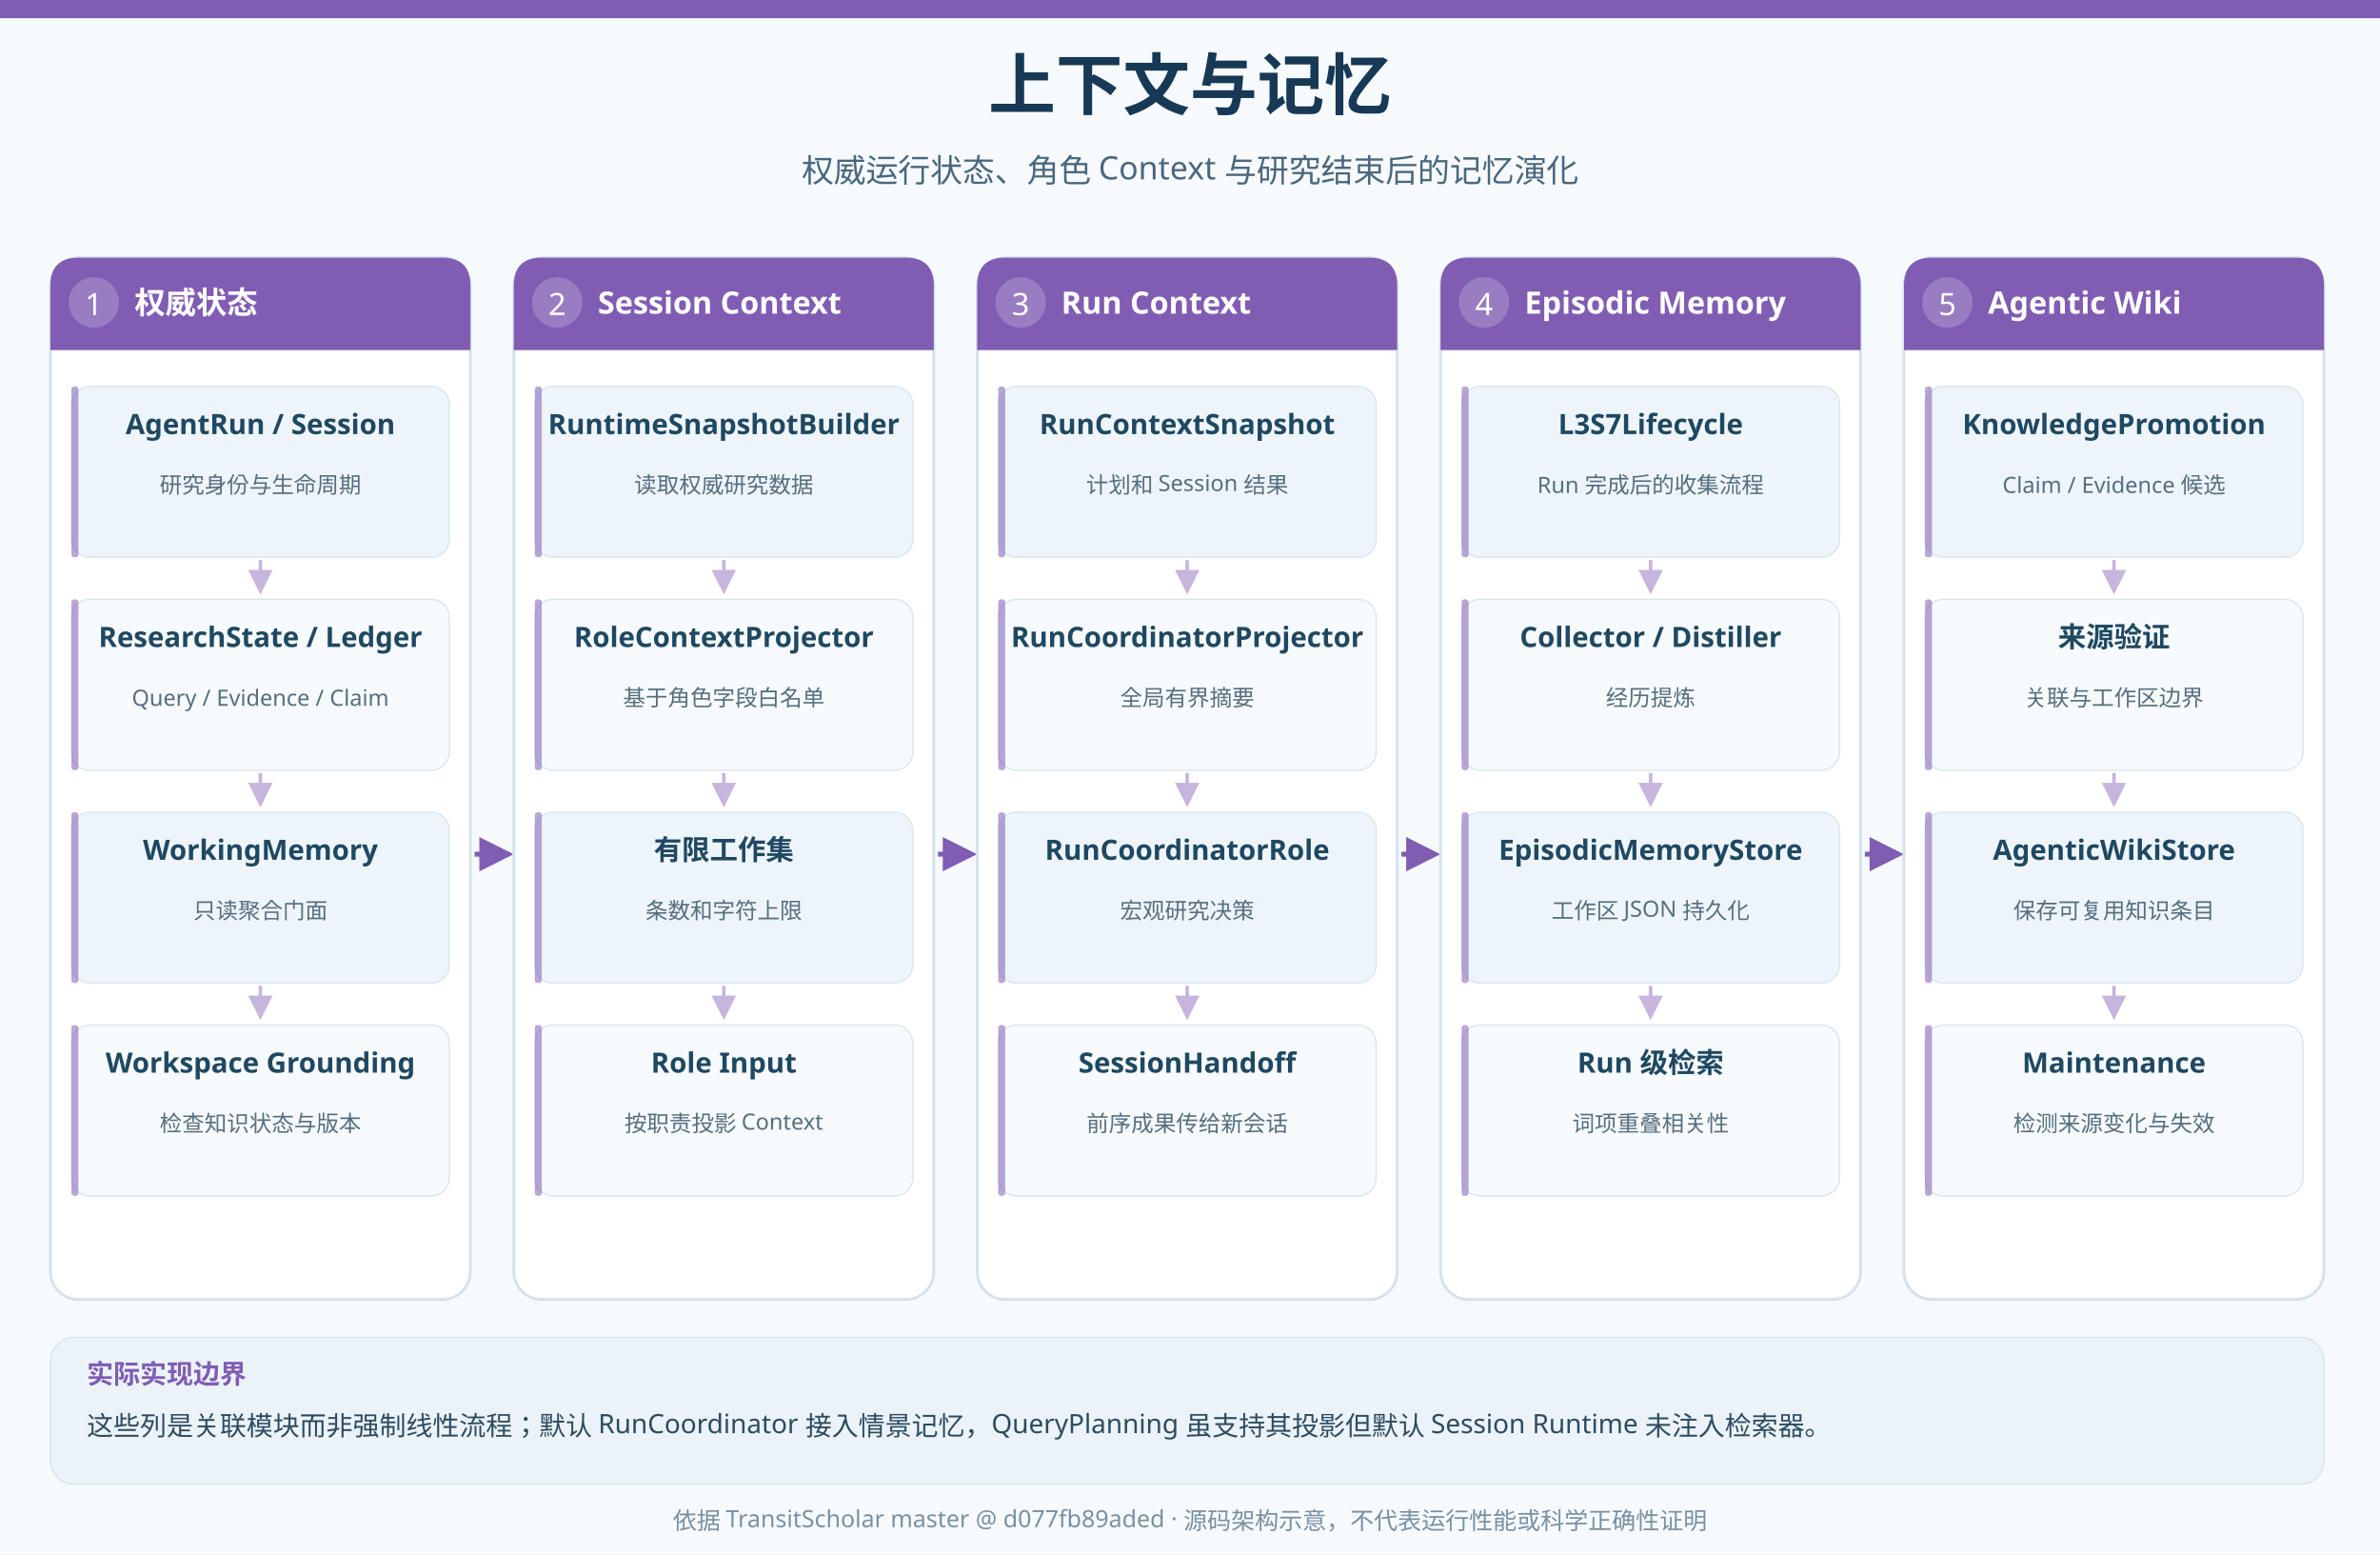
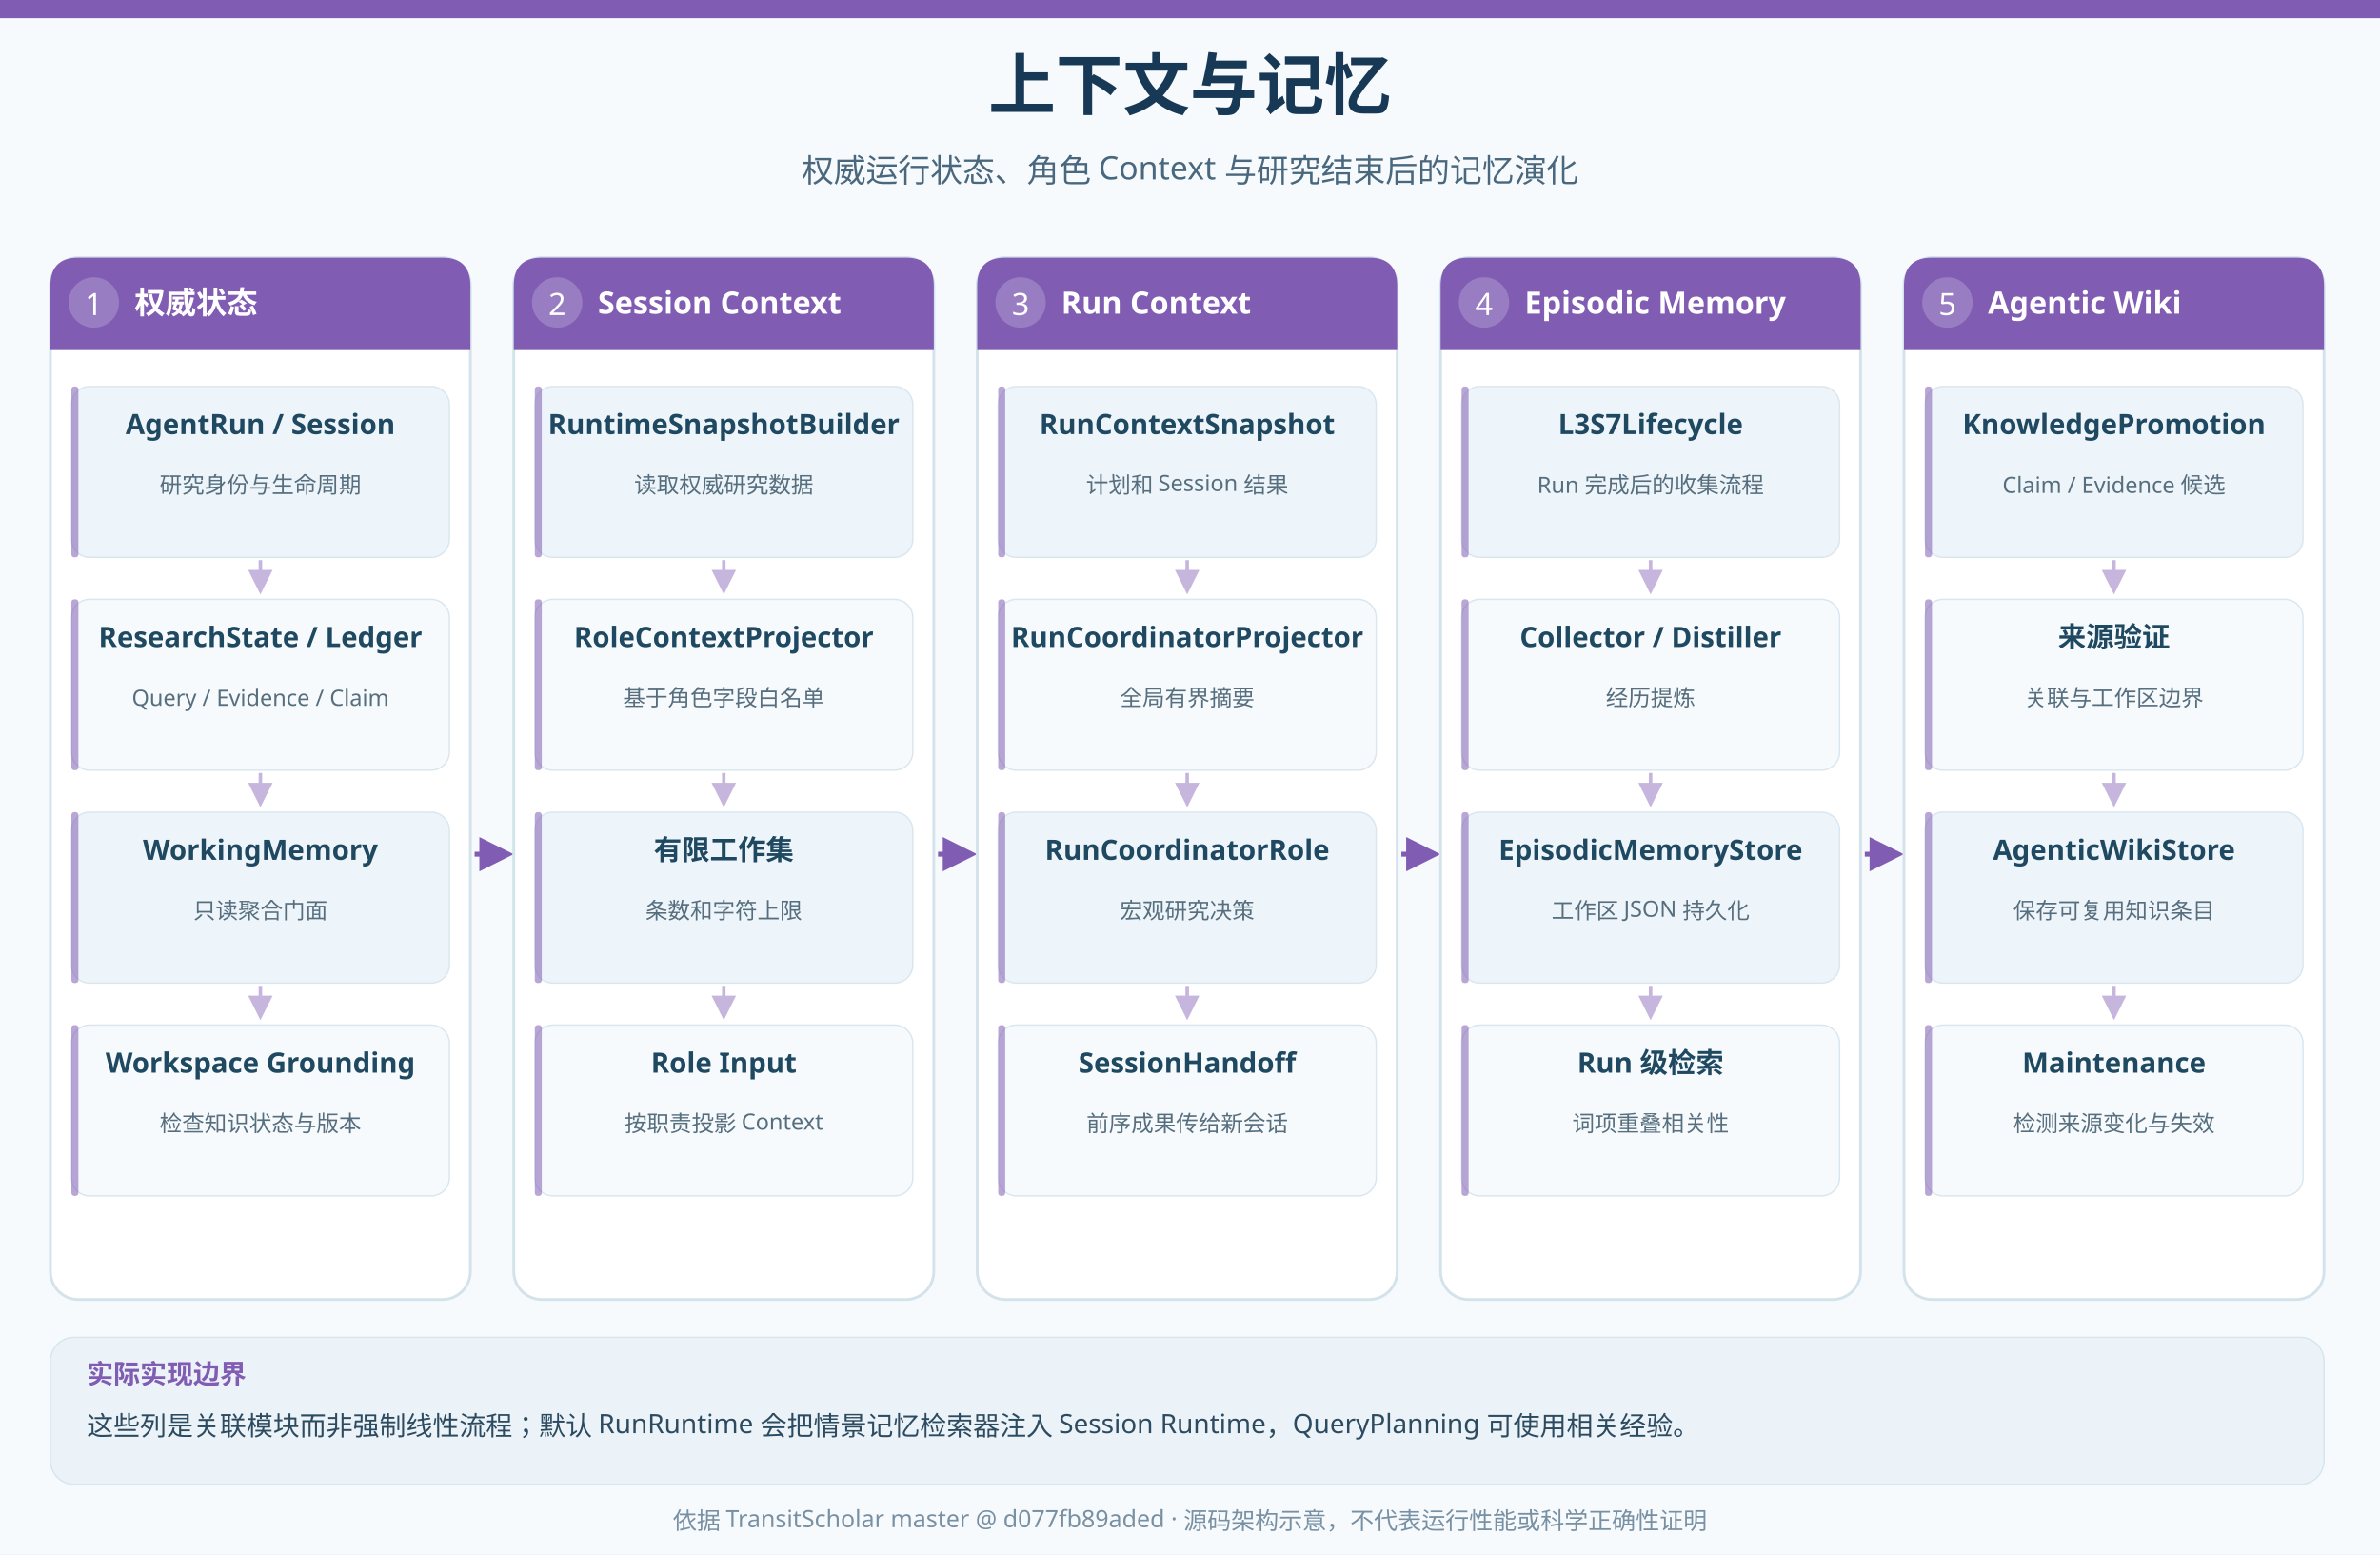
<svg xmlns="http://www.w3.org/2000/svg" width="1700" height="1110" viewBox="0 0 1700 1110" role="img" aria-labelledby="title">
  <defs>
    <marker id="ar" viewBox="0 0 10 10" refX="8" refY="5" markerWidth="7" markerHeight="7" orient="auto">
      <path d="M0 0L10 5L0 10Z" fill="#805cb3" />
    </marker>
  </defs>
  <rect width="1700" height="1110" fill="#f7fafd" />
  <style>text{font-family:"Noto Sans SC","Microsoft YaHei","PingFang SC",sans-serif}</style>
  <rect width="1700" height="13" fill="#805cb3" />
  <text x="850" y="78" text-anchor="middle" font-size="48" font-weight="700" fill="#173956">上下文与记忆</text>
  <text x="850" y="130" text-anchor="middle" font-size="23" fill="#49677d">权威运行状态、角色 Context 与研究结束后的记忆演化</text>
  <rect x="36" y="184" width="300" height="744" rx="20" fill="#fff" stroke="#d4e2eb" stroke-width="2" />
  <path d="M56 184H316Q336 184 336 204V250H36V204Q36 184 56 184Z" fill="#805cb3" />
  <circle cx="67" cy="216" r="18" fill="#ffffff" opacity=".2" />
  <text x="67" y="225" text-anchor="middle" font-size="22" fill="#fff">1</text>
  <text x="96" y="224" fill="#fff" font-size="22" font-weight="700">权威状态</text>
  <rect x="51" y="276" width="270" height="122" rx="13" fill="#eef5fa" stroke="#d9e6ef" />
  <rect x="51" y="276" width="5" height="122" rx="2" fill="#805cb3" opacity=".55" />
  <text x="186" y="310" text-anchor="middle" font-size="20" font-weight="700" fill="#1f4861">
    <tspan x="186" dy="0">AgentRun / Session</tspan>
  </text>
  <text x="186" y="352" text-anchor="middle" font-size="16" fill="#566e7e">
    <tspan x="186" dy="0">研究身份与生命周期</tspan>
  </text>
  <path d="M186 400v21" stroke="#805cb3" opacity=".45" stroke-width="2.5" marker-end="url(#ar)" />
  <rect x="51" y="428" width="270" height="122" rx="13" fill="#f6fafc" stroke="#d9e6ef" />
  <rect x="51" y="428" width="5" height="122" rx="2" fill="#805cb3" opacity=".55" />
  <text x="186" y="462" text-anchor="middle" font-size="20" font-weight="700" fill="#1f4861">
    <tspan x="186" dy="0">ResearchState / Ledger</tspan>
  </text>
  <text x="186" y="504" text-anchor="middle" font-size="16" fill="#566e7e">
    <tspan x="186" dy="0">Query / Evidence / Claim</tspan>
  </text>
  <path d="M186 552v21" stroke="#805cb3" opacity=".45" stroke-width="2.5" marker-end="url(#ar)" />
  <rect x="51" y="580" width="270" height="122" rx="13" fill="#eef5fa" stroke="#d9e6ef" />
  <rect x="51" y="580" width="5" height="122" rx="2" fill="#805cb3" opacity=".55" />
  <text x="186" y="614" text-anchor="middle" font-size="20" font-weight="700" fill="#1f4861">
    <tspan x="186" dy="0">WorkingMemory</tspan>
  </text>
  <text x="186" y="656" text-anchor="middle" font-size="16" fill="#566e7e">
    <tspan x="186" dy="0">只读聚合门面</tspan>
  </text>
  <path d="M186 704v21" stroke="#805cb3" opacity=".45" stroke-width="2.5" marker-end="url(#ar)" />
  <rect x="51" y="732" width="270" height="122" rx="13" fill="#f6fafc" stroke="#d9e6ef" />
  <rect x="51" y="732" width="5" height="122" rx="2" fill="#805cb3" opacity=".55" />
  <text x="186" y="766" text-anchor="middle" font-size="20" font-weight="700" fill="#1f4861">
    <tspan x="186" dy="0">Workspace Grounding</tspan>
  </text>
  <text x="186" y="808" text-anchor="middle" font-size="16" fill="#566e7e">
    <tspan x="186" dy="0">检查知识状态与版本</tspan>
  </text>
  <path d="M339 610h23" stroke="#805cb3" stroke-width="3.5" fill="none" stroke-dasharray="6 5" marker-end="url(#ar)" />
  <rect x="367" y="184" width="300" height="744" rx="20" fill="#fff" stroke="#d4e2eb" stroke-width="2" />
  <path d="M387 184H647Q667 184 667 204V250H367V204Q367 184 387 184Z" fill="#805cb3" />
  <circle cx="398" cy="216" r="18" fill="#ffffff" opacity=".2" />
  <text x="398" y="225" text-anchor="middle" font-size="22" fill="#fff">2</text>
  <text x="427" y="224" fill="#fff" font-size="22" font-weight="700">Session Context</text>
  <rect x="382" y="276" width="270" height="122" rx="13" fill="#eef5fa" stroke="#d9e6ef" />
  <rect x="382" y="276" width="5" height="122" rx="2" fill="#805cb3" opacity=".55" />
  <text x="517" y="310" text-anchor="middle" font-size="20" font-weight="700" fill="#1f4861">
    <tspan x="517" dy="0">RuntimeSnapshotBuilder</tspan>
  </text>
  <text x="517" y="352" text-anchor="middle" font-size="16" fill="#566e7e">
    <tspan x="517" dy="0">读取权威研究数据</tspan>
  </text>
  <path d="M517 400v21" stroke="#805cb3" opacity=".45" stroke-width="2.5" marker-end="url(#ar)" />
  <rect x="382" y="428" width="270" height="122" rx="13" fill="#f6fafc" stroke="#d9e6ef" />
  <rect x="382" y="428" width="5" height="122" rx="2" fill="#805cb3" opacity=".55" />
  <text x="517" y="462" text-anchor="middle" font-size="20" font-weight="700" fill="#1f4861">
    <tspan x="517" dy="0">RoleContextProjector</tspan>
  </text>
  <text x="517" y="504" text-anchor="middle" font-size="16" fill="#566e7e">
    <tspan x="517" dy="0">基于角色字段白名单</tspan>
  </text>
  <path d="M517 552v21" stroke="#805cb3" opacity=".45" stroke-width="2.5" marker-end="url(#ar)" />
  <rect x="382" y="580" width="270" height="122" rx="13" fill="#eef5fa" stroke="#d9e6ef" />
  <rect x="382" y="580" width="5" height="122" rx="2" fill="#805cb3" opacity=".55" />
  <text x="517" y="614" text-anchor="middle" font-size="20" font-weight="700" fill="#1f4861">
    <tspan x="517" dy="0">有限工作集</tspan>
  </text>
  <text x="517" y="656" text-anchor="middle" font-size="16" fill="#566e7e">
    <tspan x="517" dy="0">条数和字符上限</tspan>
  </text>
  <path d="M517 704v21" stroke="#805cb3" opacity=".45" stroke-width="2.5" marker-end="url(#ar)" />
  <rect x="382" y="732" width="270" height="122" rx="13" fill="#f6fafc" stroke="#d9e6ef" />
  <rect x="382" y="732" width="5" height="122" rx="2" fill="#805cb3" opacity=".55" />
  <text x="517" y="766" text-anchor="middle" font-size="20" font-weight="700" fill="#1f4861">
    <tspan x="517" dy="0">Role Input</tspan>
  </text>
  <text x="517" y="808" text-anchor="middle" font-size="16" fill="#566e7e">
    <tspan x="517" dy="0">按职责投影 Context</tspan>
  </text>
  <path d="M670 610h23" stroke="#805cb3" stroke-width="3.5" fill="none" stroke-dasharray="6 5" marker-end="url(#ar)" />
  <rect x="698" y="184" width="300" height="744" rx="20" fill="#fff" stroke="#d4e2eb" stroke-width="2" />
  <path d="M718 184H978Q998 184 998 204V250H698V204Q698 184 718 184Z" fill="#805cb3" />
  <circle cx="729" cy="216" r="18" fill="#ffffff" opacity=".2" />
  <text x="729" y="225" text-anchor="middle" font-size="22" fill="#fff">3</text>
  <text x="758" y="224" fill="#fff" font-size="22" font-weight="700">Run Context</text>
  <rect x="713" y="276" width="270" height="122" rx="13" fill="#eef5fa" stroke="#d9e6ef" />
  <rect x="713" y="276" width="5" height="122" rx="2" fill="#805cb3" opacity=".55" />
  <text x="848" y="310" text-anchor="middle" font-size="20" font-weight="700" fill="#1f4861">
    <tspan x="848" dy="0">RunContextSnapshot</tspan>
  </text>
  <text x="848" y="352" text-anchor="middle" font-size="16" fill="#566e7e">
    <tspan x="848" dy="0">计划和 Session 结果</tspan>
  </text>
  <path d="M848 400v21" stroke="#805cb3" opacity=".45" stroke-width="2.5" marker-end="url(#ar)" />
  <rect x="713" y="428" width="270" height="122" rx="13" fill="#f6fafc" stroke="#d9e6ef" />
  <rect x="713" y="428" width="5" height="122" rx="2" fill="#805cb3" opacity=".55" />
  <text x="848" y="462" text-anchor="middle" font-size="20" font-weight="700" fill="#1f4861">
    <tspan x="848" dy="0">RunCoordinatorProjector</tspan>
  </text>
  <text x="848" y="504" text-anchor="middle" font-size="16" fill="#566e7e">
    <tspan x="848" dy="0">全局有界摘要</tspan>
  </text>
  <path d="M848 552v21" stroke="#805cb3" opacity=".45" stroke-width="2.5" marker-end="url(#ar)" />
  <rect x="713" y="580" width="270" height="122" rx="13" fill="#eef5fa" stroke="#d9e6ef" />
  <rect x="713" y="580" width="5" height="122" rx="2" fill="#805cb3" opacity=".55" />
  <text x="848" y="614" text-anchor="middle" font-size="20" font-weight="700" fill="#1f4861">
    <tspan x="848" dy="0">RunCoordinatorRole</tspan>
  </text>
  <text x="848" y="656" text-anchor="middle" font-size="16" fill="#566e7e">
    <tspan x="848" dy="0">宏观研究决策</tspan>
  </text>
  <path d="M848 704v21" stroke="#805cb3" opacity=".45" stroke-width="2.5" marker-end="url(#ar)" />
  <rect x="713" y="732" width="270" height="122" rx="13" fill="#f6fafc" stroke="#d9e6ef" />
  <rect x="713" y="732" width="5" height="122" rx="2" fill="#805cb3" opacity=".55" />
  <text x="848" y="766" text-anchor="middle" font-size="20" font-weight="700" fill="#1f4861">
    <tspan x="848" dy="0">SessionHandoff</tspan>
  </text>
  <text x="848" y="808" text-anchor="middle" font-size="16" fill="#566e7e">
    <tspan x="848" dy="0">前序成果传给新会话</tspan>
  </text>
  <path d="M1001 610h23" stroke="#805cb3" stroke-width="3.5" fill="none" stroke-dasharray="6 5" marker-end="url(#ar)" />
  <rect x="1029" y="184" width="300" height="744" rx="20" fill="#fff" stroke="#d4e2eb" stroke-width="2" />
  <path d="M1049 184H1309Q1329 184 1329 204V250H1029V204Q1029 184 1049 184Z" fill="#805cb3" />
  <circle cx="1060" cy="216" r="18" fill="#ffffff" opacity=".2" />
  <text x="1060" y="225" text-anchor="middle" font-size="22" fill="#fff">4</text>
  <text x="1089" y="224" fill="#fff" font-size="22" font-weight="700">Episodic Memory</text>
  <rect x="1044" y="276" width="270" height="122" rx="13" fill="#eef5fa" stroke="#d9e6ef" />
  <rect x="1044" y="276" width="5" height="122" rx="2" fill="#805cb3" opacity=".55" />
  <text x="1179" y="310" text-anchor="middle" font-size="20" font-weight="700" fill="#1f4861">
    <tspan x="1179" dy="0">L3S7Lifecycle</tspan>
  </text>
  <text x="1179" y="352" text-anchor="middle" font-size="16" fill="#566e7e">
    <tspan x="1179" dy="0">Run 完成后的收集流程</tspan>
  </text>
  <path d="M1179 400v21" stroke="#805cb3" opacity=".45" stroke-width="2.5" marker-end="url(#ar)" />
  <rect x="1044" y="428" width="270" height="122" rx="13" fill="#f6fafc" stroke="#d9e6ef" />
  <rect x="1044" y="428" width="5" height="122" rx="2" fill="#805cb3" opacity=".55" />
  <text x="1179" y="462" text-anchor="middle" font-size="20" font-weight="700" fill="#1f4861">
    <tspan x="1179" dy="0">Collector / Distiller</tspan>
  </text>
  <text x="1179" y="504" text-anchor="middle" font-size="16" fill="#566e7e">
    <tspan x="1179" dy="0">经历提炼</tspan>
  </text>
  <path d="M1179 552v21" stroke="#805cb3" opacity=".45" stroke-width="2.5" marker-end="url(#ar)" />
  <rect x="1044" y="580" width="270" height="122" rx="13" fill="#eef5fa" stroke="#d9e6ef" />
  <rect x="1044" y="580" width="5" height="122" rx="2" fill="#805cb3" opacity=".55" />
  <text x="1179" y="614" text-anchor="middle" font-size="20" font-weight="700" fill="#1f4861">
    <tspan x="1179" dy="0">EpisodicMemoryStore</tspan>
  </text>
  <text x="1179" y="656" text-anchor="middle" font-size="16" fill="#566e7e">
    <tspan x="1179" dy="0">工作区 JSON 持久化</tspan>
  </text>
  <path d="M1179 704v21" stroke="#805cb3" opacity=".45" stroke-width="2.5" marker-end="url(#ar)" />
  <rect x="1044" y="732" width="270" height="122" rx="13" fill="#f6fafc" stroke="#d9e6ef" />
  <rect x="1044" y="732" width="5" height="122" rx="2" fill="#805cb3" opacity=".55" />
  <text x="1179" y="766" text-anchor="middle" font-size="20" font-weight="700" fill="#1f4861">
    <tspan x="1179" dy="0">Run 级检索</tspan>
  </text>
  <text x="1179" y="808" text-anchor="middle" font-size="16" fill="#566e7e">
    <tspan x="1179" dy="0">词项重叠相关性</tspan>
  </text>
  <path d="M1332 610h23" stroke="#805cb3" stroke-width="3.5" fill="none" stroke-dasharray="6 5" marker-end="url(#ar)" />
  <rect x="1360" y="184" width="300" height="744" rx="20" fill="#fff" stroke="#d4e2eb" stroke-width="2" />
  <path d="M1380 184H1640Q1660 184 1660 204V250H1360V204Q1360 184 1380 184Z" fill="#805cb3" />
  <circle cx="1391" cy="216" r="18" fill="#ffffff" opacity=".2" />
  <text x="1391" y="225" text-anchor="middle" font-size="22" fill="#fff">5</text>
  <text x="1420" y="224" fill="#fff" font-size="22" font-weight="700">Agentic Wiki</text>
  <rect x="1375" y="276" width="270" height="122" rx="13" fill="#eef5fa" stroke="#d9e6ef" />
  <rect x="1375" y="276" width="5" height="122" rx="2" fill="#805cb3" opacity=".55" />
  <text x="1510" y="310" text-anchor="middle" font-size="20" font-weight="700" fill="#1f4861">
    <tspan x="1510" dy="0">KnowledgePromotion</tspan>
  </text>
  <text x="1510" y="352" text-anchor="middle" font-size="16" fill="#566e7e">
    <tspan x="1510" dy="0">Claim / Evidence 候选</tspan>
  </text>
  <path d="M1510 400v21" stroke="#805cb3" opacity=".45" stroke-width="2.5" marker-end="url(#ar)" />
  <rect x="1375" y="428" width="270" height="122" rx="13" fill="#f6fafc" stroke="#d9e6ef" />
  <rect x="1375" y="428" width="5" height="122" rx="2" fill="#805cb3" opacity=".55" />
  <text x="1510" y="462" text-anchor="middle" font-size="20" font-weight="700" fill="#1f4861">
    <tspan x="1510" dy="0">来源验证</tspan>
  </text>
  <text x="1510" y="504" text-anchor="middle" font-size="16" fill="#566e7e">
    <tspan x="1510" dy="0">关联与工作区边界</tspan>
  </text>
  <path d="M1510 552v21" stroke="#805cb3" opacity=".45" stroke-width="2.5" marker-end="url(#ar)" />
  <rect x="1375" y="580" width="270" height="122" rx="13" fill="#eef5fa" stroke="#d9e6ef" />
  <rect x="1375" y="580" width="5" height="122" rx="2" fill="#805cb3" opacity=".55" />
  <text x="1510" y="614" text-anchor="middle" font-size="20" font-weight="700" fill="#1f4861">
    <tspan x="1510" dy="0">AgenticWikiStore</tspan>
  </text>
  <text x="1510" y="656" text-anchor="middle" font-size="16" fill="#566e7e">
    <tspan x="1510" dy="0">保存可复用知识条目</tspan>
  </text>
  <path d="M1510 704v21" stroke="#805cb3" opacity=".45" stroke-width="2.5" marker-end="url(#ar)" />
  <rect x="1375" y="732" width="270" height="122" rx="13" fill="#f6fafc" stroke="#d9e6ef" />
  <rect x="1375" y="732" width="5" height="122" rx="2" fill="#805cb3" opacity=".55" />
  <text x="1510" y="766" text-anchor="middle" font-size="20" font-weight="700" fill="#1f4861">
    <tspan x="1510" dy="0">Maintenance</tspan>
  </text>
  <text x="1510" y="808" text-anchor="middle" font-size="16" fill="#566e7e">
    <tspan x="1510" dy="0">检测来源变化与失效</tspan>
  </text>
  <rect x="36" y="955" width="1624" height="105" rx="17" fill="#ebf3f8" stroke="#d5e6ef" />
  <text x="62" y="988" font-size="19" font-weight="600" fill="#805cb3">实际实现边界</text>
  <text x="62" y="1025" font-size="19" fill="#2d4b60">
-     <tspan x="62" dy="0">这些列是关联模块而非强制线性流程；默认 RunCoordinator 接入情景记忆，QueryPlanning 虽支持其投影但默认 Session Runtime 未注入检索器。</tspan>
+     <tspan x="62" dy="0">这些列是关联模块而非强制线性流程；默认 RunRuntime 会把情景记忆检索器注入 Session Runtime，QueryPlanning 可使用相关经验。</tspan>
  </text>
  <text x="850" y="1092" text-anchor="middle" font-size="17" fill="#7890a3">依据 TransitScholar master @ d077fb89aded · 源码架构示意，不代表运行性能或科学正确性证明</text>
</svg>
